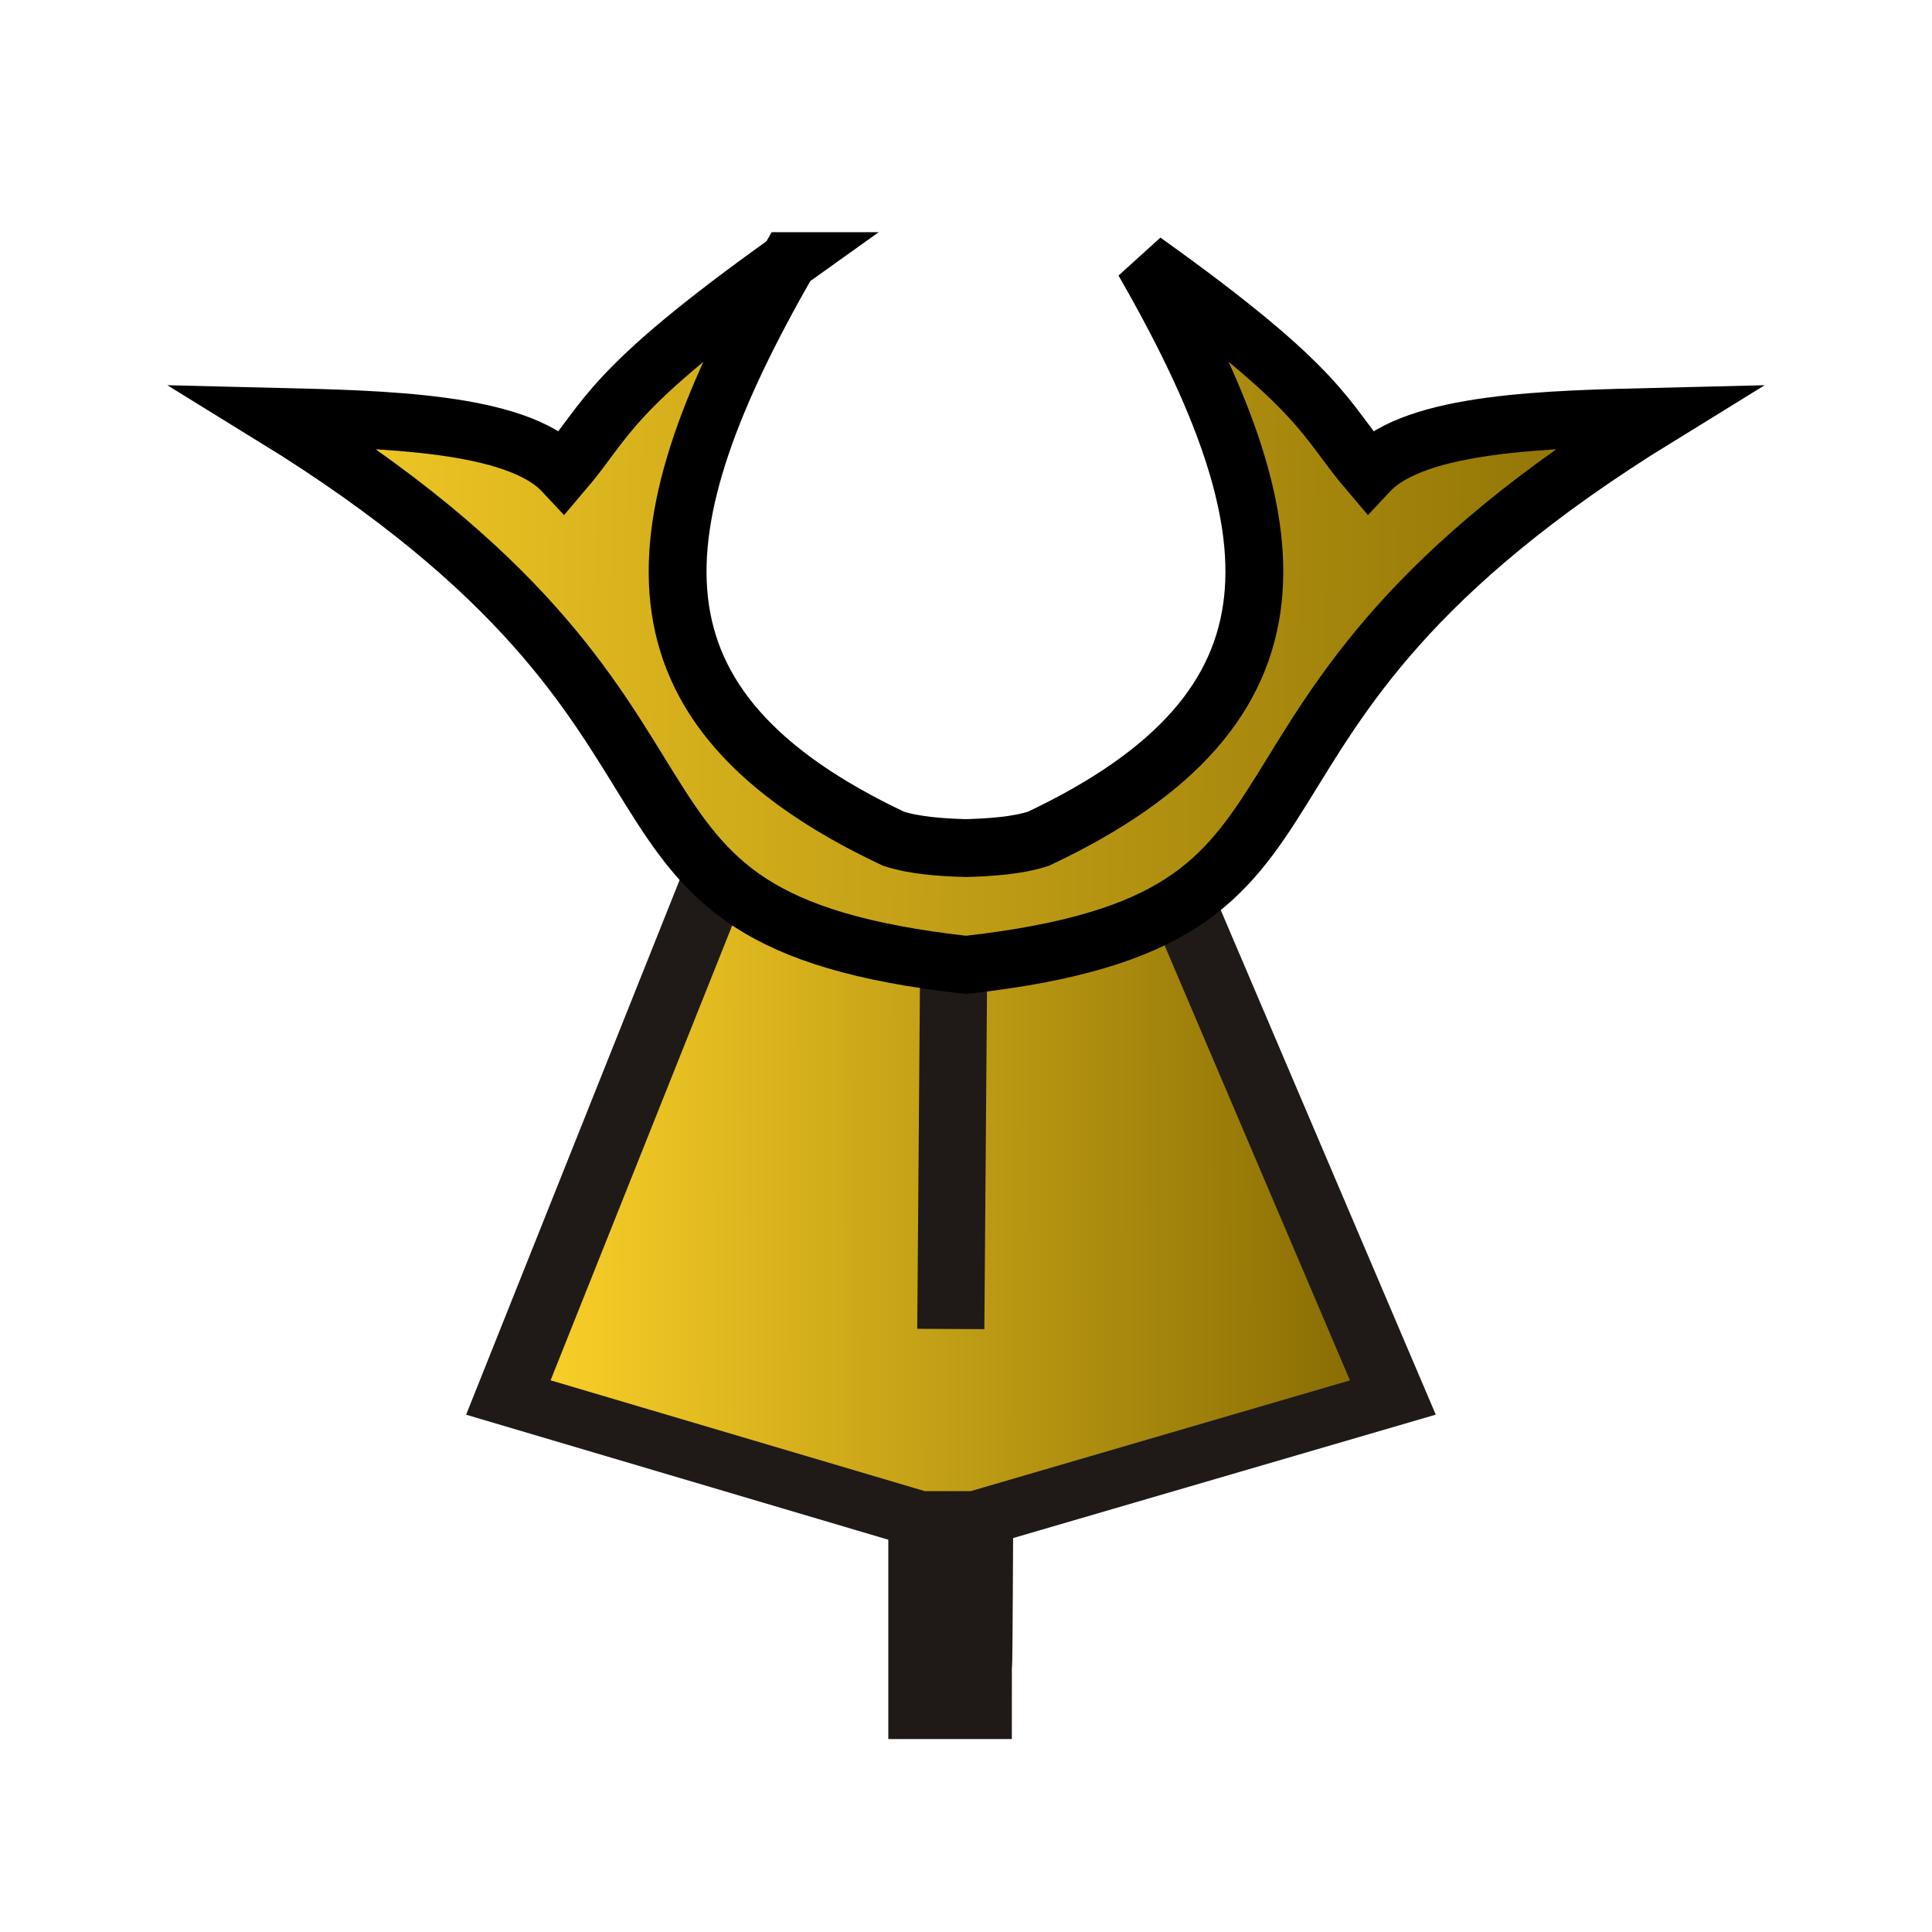
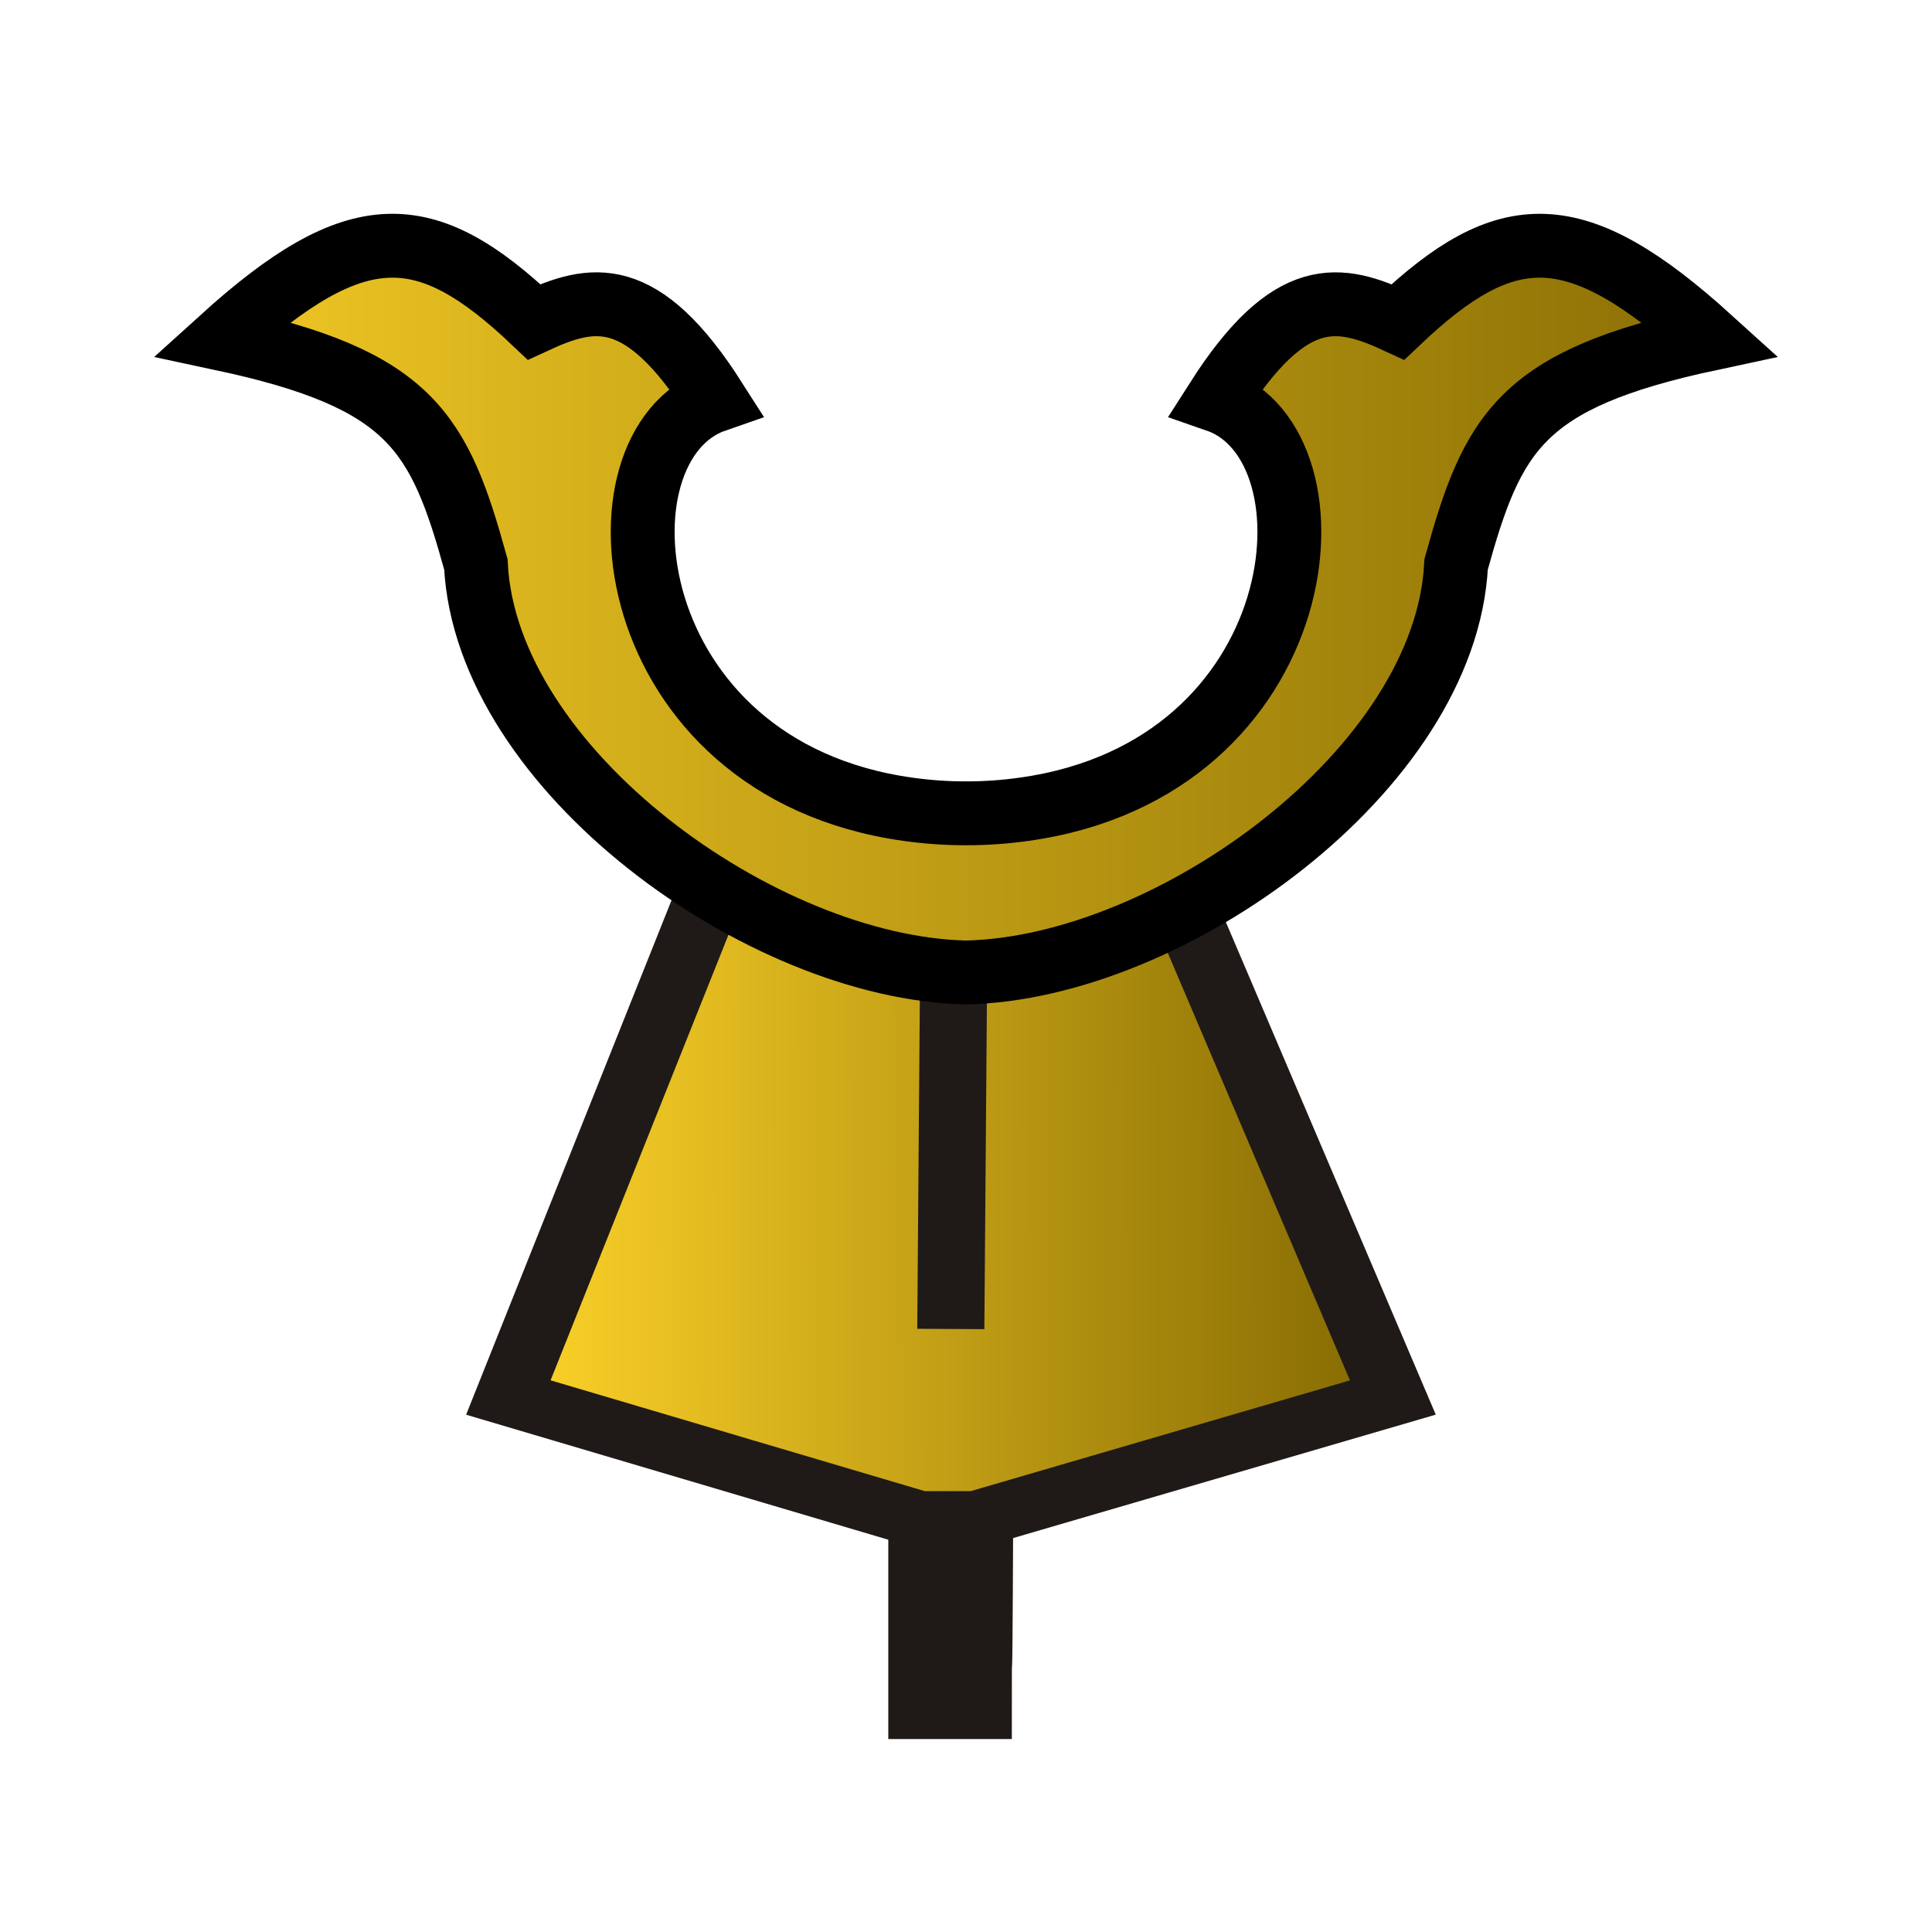
<svg xmlns="http://www.w3.org/2000/svg" xmlns:xlink="http://www.w3.org/1999/xlink" width="100mm" height="100mm" viewBox="0 0 100 100" version="1.1" id="svg1" xml:space="preserve">
  <defs id="defs1">
    <linearGradient id="linearGradient1">
      <stop style="stop-color:#fad028;stop-opacity:1;" offset="0" id="stop3" />
      <stop style="stop-color:#856a02;stop-opacity:1;" offset="1" id="stop4" />
    </linearGradient>
    <linearGradient id="a" gradientUnits="userSpaceOnUse" x1="23.898" x2="85.692" y1="24.666" y2="24.666" gradientTransform="matrix(3.5434,0,0,3.5434,-9.16091,-10.18122)">
      <stop offset="0" stop-color="#fae4ed" id="stop1" style="stop-color:#E8C232;stop-opacity:1;" />
      <stop offset="1" stop-color="#1f1a17" stop-opacity=".992" id="stop2" />
    </linearGradient>
    <linearGradient xlink:href="#linearGradient1" id="linearGradient4" x1="134.569" y1="224.959" x2="214.888" y2="226.358" gradientUnits="userSpaceOnUse" />
    <linearGradient xlink:href="#linearGradient1" id="linearGradient2" gradientUnits="userSpaceOnUse" x1="460.693" y1="230.842" x2="479.989" y2="230.873" />
+     <linearGradient xlink:href="#linearGradient1" id="linearGradient16" gradientUnits="userSpaceOnUse" gradientTransform="matrix(1.918188,0,0,1.918188,194.8554,-413.8099)" x1="55.188" y1="287.602" x2="84.777" y2="287.602" />
  </defs>
  <g id="layer1" transform="translate(-125.1479,-166.6875)">
    <g id="g2" style="fill:url(#linearGradient4);fill-opacity:1" transform="translate(0,0.1565323)">
      <g id="g1" transform="translate(4.98527,15.43657)" style="fill:url(#linearGradient4);fill-opacity:1">
        <g style="clip-rule:evenodd;fill:url(#linearGradient4);fill-opacity:1;fill-rule:evenodd;image-rendering:optimizeQuality;shape-rendering:geometricPrecision" id="g2-9-4-0-5-7" transform="matrix(1.873798,0,0,1.873798,122.531,154.0681)">
          <g stroke="#1f1a17" stroke-width="1.531" transform="matrix(1.210875,0,0,-1.009872,-392.5823,266.3354)" id="g4-8-4-2-4-4" style="fill:url(#linearGradient4);fill-opacity:1">
            <g transform="translate(-125.2854,-2.813869)" id="g3-4-7-3-7-1" style="fill:url(#linearGradient4);fill-opacity:1">
              <g id="g22" style="fill:url(#linearGradient4);fill-opacity:1">
                <path d="m 475.406,243.464 -10.774,0.181 -4.58,-13.754 9.368,-3.326 h 1.311 l 9.499,3.326 z" fill="url(#a)" stroke-width="1.531" id="path2-3-8-6-7-6-8" style="fill:url(#linearGradient2);fill-opacity:1" />
              </g>
              <path d="m 469.485,226.492 v -5.177 h 1.287 c 0,3.126 0.006,-1.498 0.031,5.168 z" fill="none" stroke-width="1.531" id="path3-1-3-5-5-5" style="fill:url(#linearGradient4);fill-opacity:1" />
            </g>
            <path d="m 344.922,238.456 -0.062,-9.504" fill="none" id="path4-0-1-9-6-9" style="fill:url(#linearGradient4);fill-opacity:1" />
          </g>
        </g>
      </g>
-       <path d="m 165.955,180.047 c -9.431,6.734 -9.308,8.142 -11.662,10.899 -2.429,-2.597 -9.363,-2.708 -14.98,-2.845 25.978,15.996 13.992,25.927 35.835,28.372 21.844,-2.445 9.857,-12.376 35.835,-28.372 -5.618,0.137 -12.551,0.247 -14.98,2.845 -2.354,-2.757 -2.231,-4.165 -11.662,-10.899 7.881,13.732 9.009,23.081 -5.445,29.897 -1.078,0.351 -2.464,0.446 -3.749,0.484 -1.285,-0.037 -2.671,-0.133 -3.749,-0.484 -14.454,-6.816 -13.326,-16.165 -5.445,-29.897 z" fill="#ffe680" stroke-width="8.056" id="use1" style="fill:url(#linearGradient4);fill-opacity:1;stroke:#000000;stroke-width:2.994;stroke-dasharray:none" />
    </g>
+     <path d="m 311.77,111.271 c -1.533,0.06 -3.17,1.028 -5.338,2.992 6.103,1.303 7.002,3.005 8.178,7.262 0.322,6.6 9.206,12.998 15.777,13.137 6.572,-0.138 15.455,-6.537 15.777,-13.137 1.176,-4.257 2.075,-5.959 8.178,-7.262 -4.336,-3.929 -6.547,-3.868 -10.051,-0.543 -1.877,-0.868 -3.457,-1.208 -5.834,2.521 4.165,1.44 3.16,11.866 -6.203,13.168 -0.645,0.09 -1.268,0.132 -1.867,0.129 -0.599,0.003 -1.221,-0.039 -1.865,-0.129 -9.363,-1.302 -10.368,-11.728 -6.203,-13.168 -2.377,-3.73 -3.959,-3.39 -5.836,-2.521 -1.752,-1.662 -3.18,-2.51 -4.713,-2.449 z" fill="#ffe680" stroke-width="8.056" id="path16" style="fill:url(#linearGradient16);fill-opacity:1;stroke:#000000;stroke-width:2.056;stroke-dasharray:none" transform="matrix(1.607914,0,0,1.607914,-356.0862,0.4972497)" />
  </g>
</svg>
